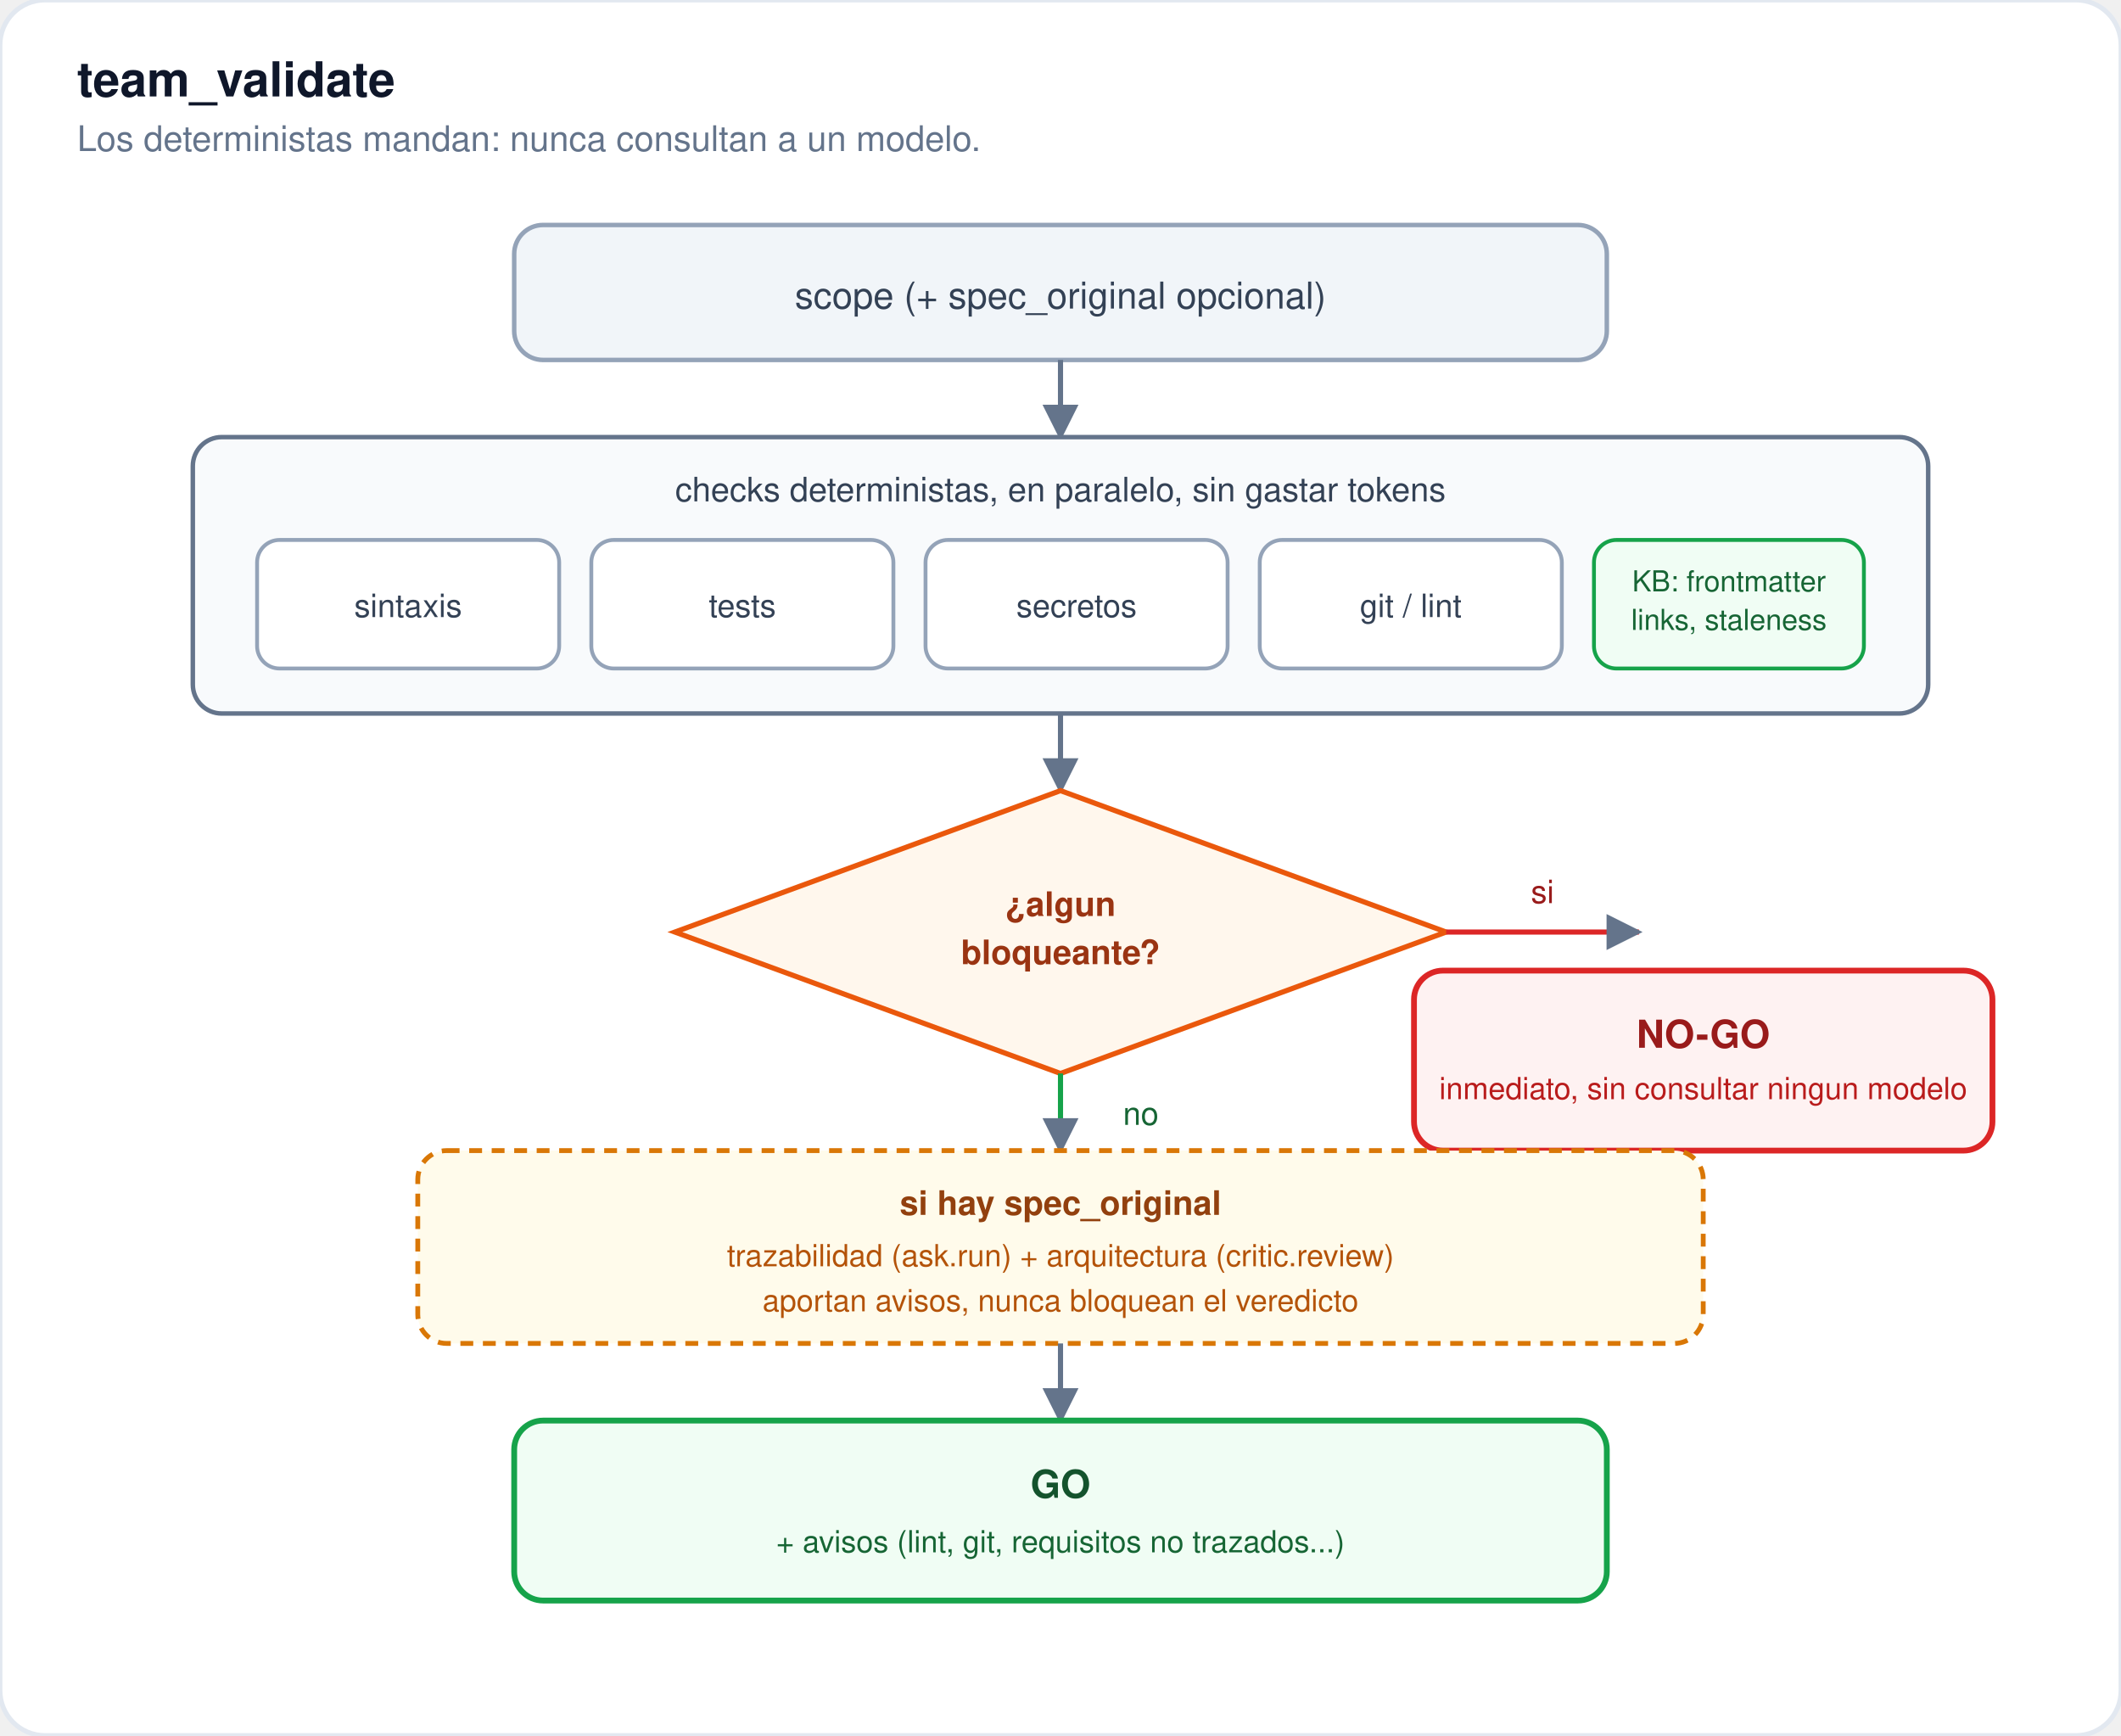
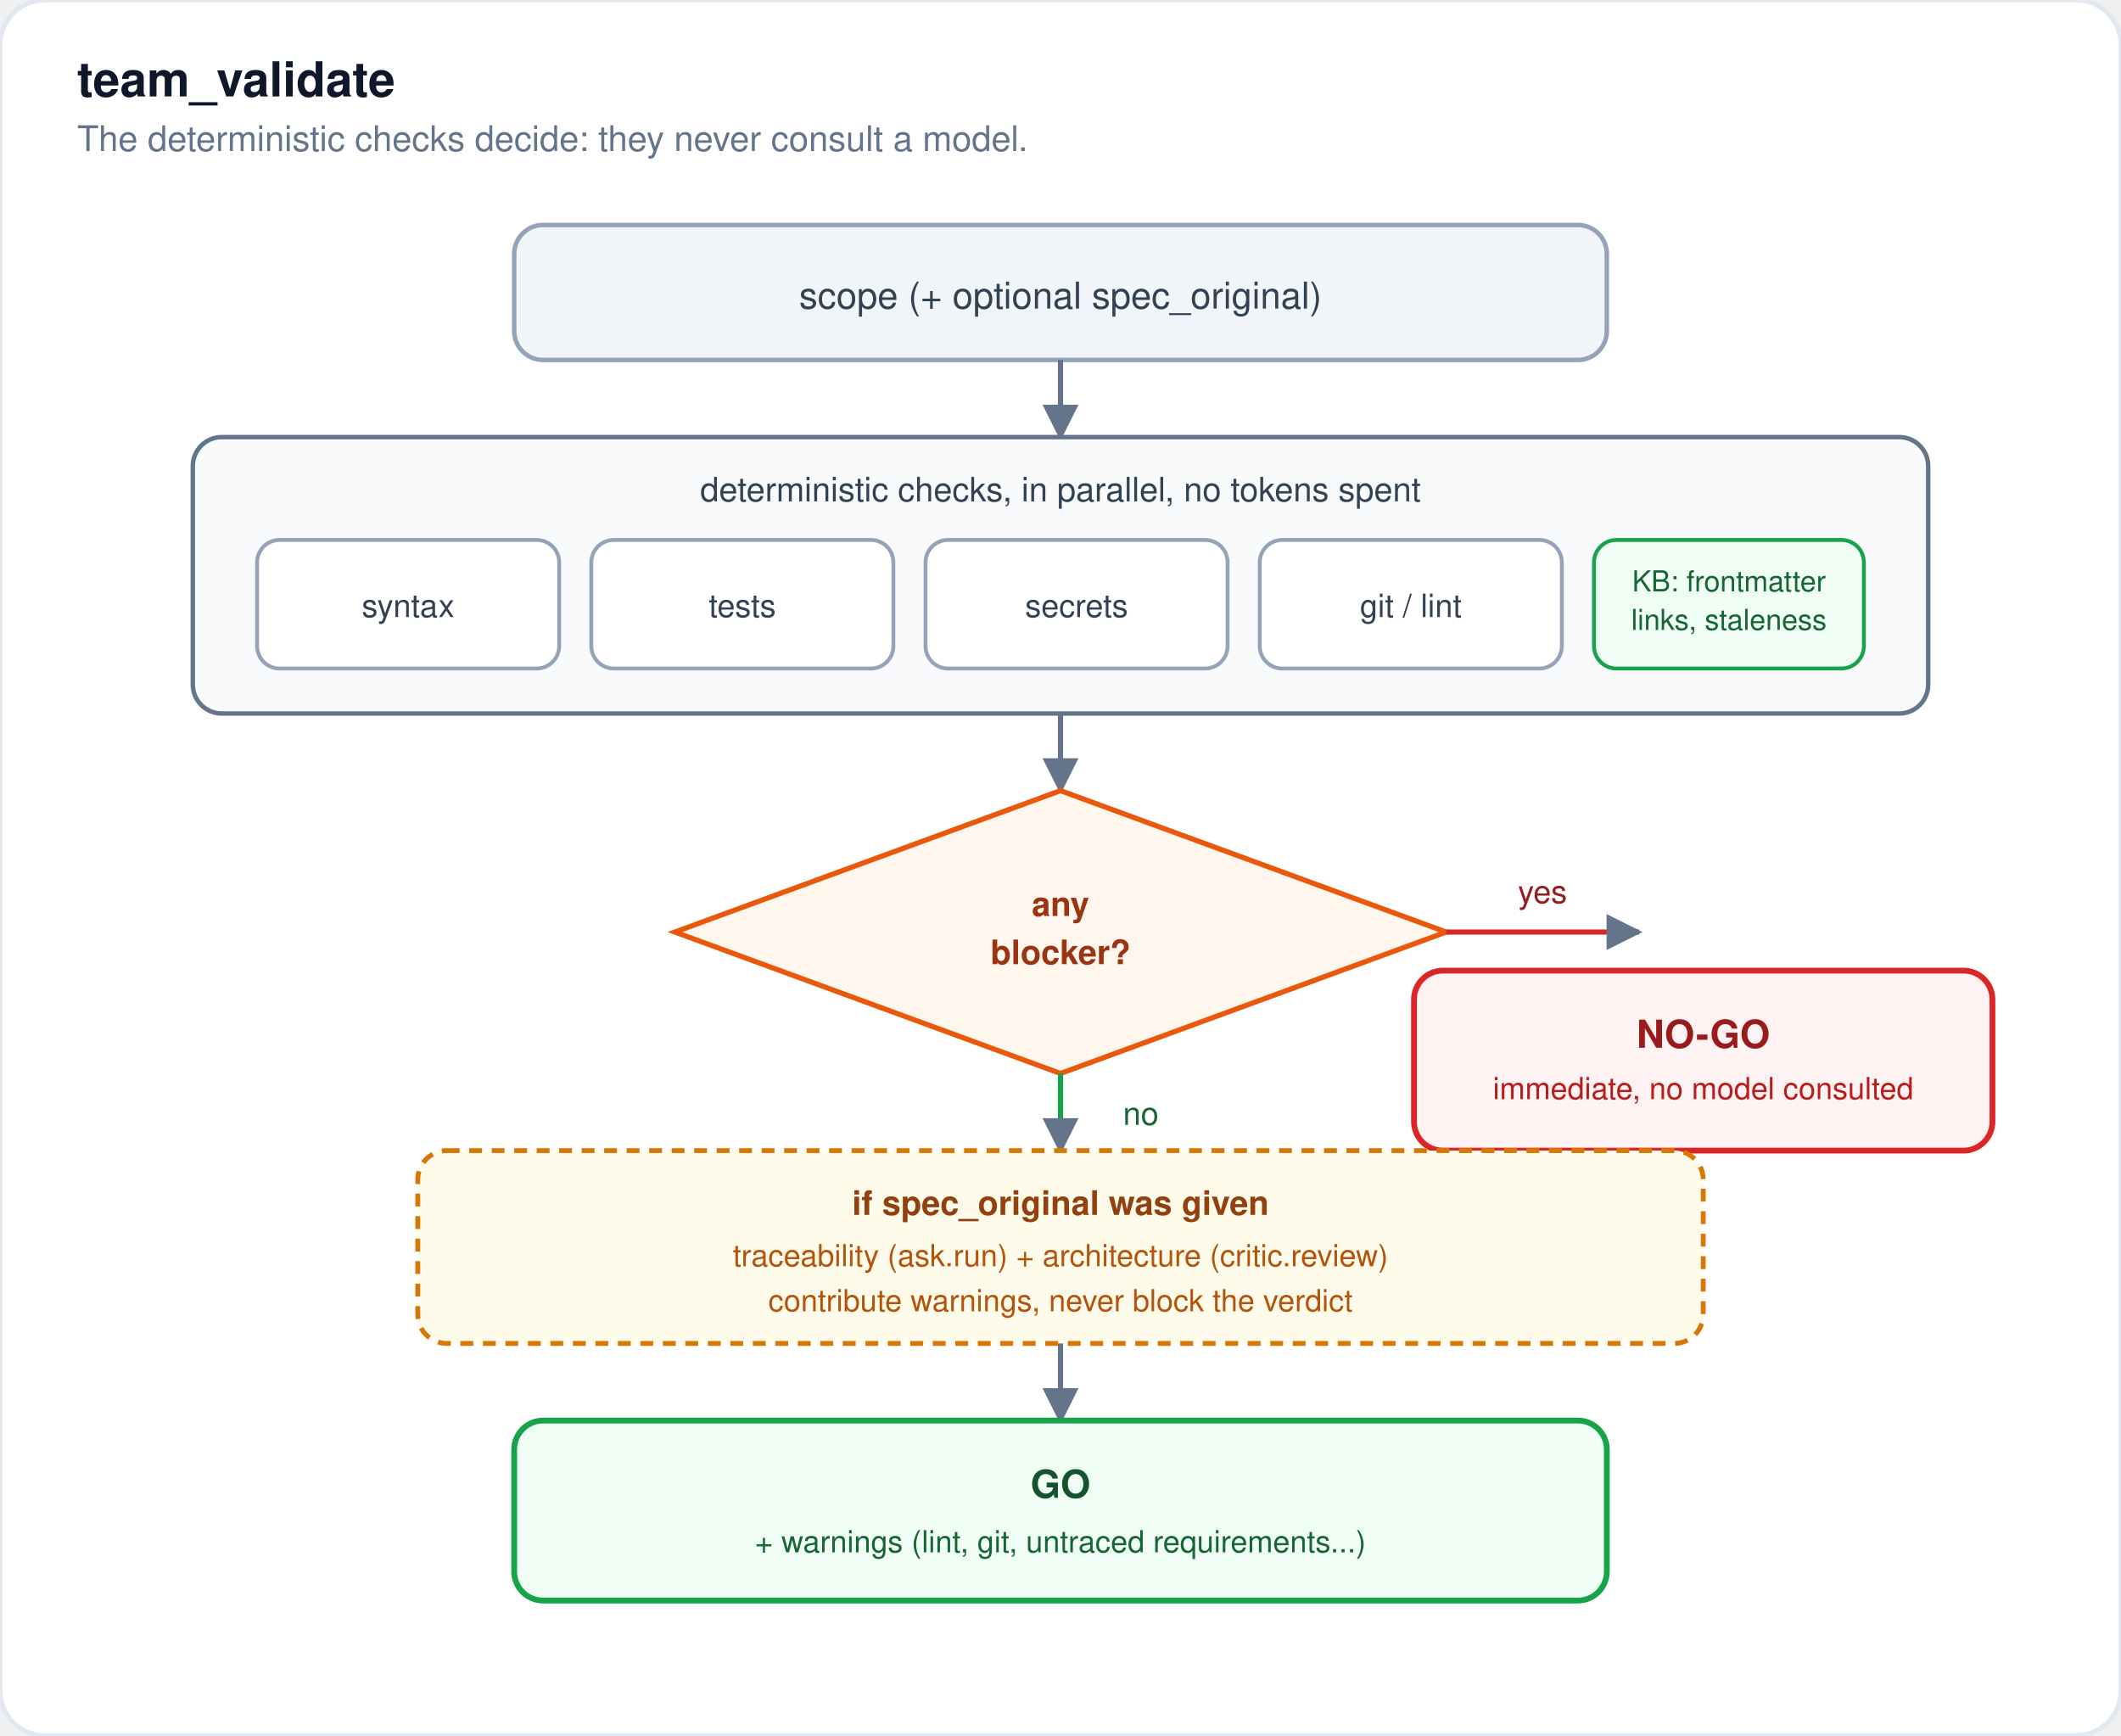
- <svg xmlns="http://www.w3.org/2000/svg" viewBox="0 0 660 540" role="img" aria-label="team_validate corre primero comprobaciones deterministas (sintaxis, tests, secretos); cualquiera en rojo fuerza NO-GO sin consultar a ningun modelo. Solo si todas pasan y hay spec_original entran trazabilidad de requisitos y revision de arquitectura, que aportan avisos, no bloqueantes.">
+ <svg xmlns="http://www.w3.org/2000/svg" viewBox="0 0 660 540" role="img" aria-label="team_validate first runs deterministic checks (syntax, tests, secrets); any of them failing forces a NO-GO with no model consulted. Only if all of them pass and spec_original was given does requirement traceability and architecture review run, contributing warnings rather than blockers.">
  <defs>
    <marker id="v1" viewBox="0 0 10 10" refX="9" refY="5" markerWidth="7" markerHeight="7" orient="auto-start-reverse">
      <path d="M0,0 L10,5 L0,10 z" fill="#64748b" />
    </marker>
  </defs>
  <rect x="0" y="0" width="660" height="540" rx="14" fill="#ffffff" stroke="#e2e8f0" stroke-width="1.5" />
  <text x="24" y="30" font-family="Segoe UI, Helvetica, Arial, sans-serif" font-size="15" font-weight="700" fill="#0f172a">team_validate</text>
-   <text x="24" y="47" font-family="Segoe UI, Helvetica, Arial, sans-serif" font-size="11" fill="#64748b">Los deterministas mandan: nunca consultan a un modelo.</text>
+   <text x="24" y="47" font-family="Segoe UI, Helvetica, Arial, sans-serif" font-size="11" fill="#64748b">The deterministic checks decide: they never consult a model.</text>
  <rect x="160" y="70" width="340" height="42" rx="9" fill="#f1f5f9" stroke="#94a3b8" stroke-width="1.4" />
-   <text x="330" y="96" text-anchor="middle" font-family="Segoe UI, Helvetica, Arial, sans-serif" font-size="11.5" fill="#334155">scope (+ spec_original opcional)</text>
+   <text x="330" y="96" text-anchor="middle" font-family="Segoe UI, Helvetica, Arial, sans-serif" font-size="11.5" fill="#334155">scope (+ optional spec_original)</text>
  <line x1="330" y1="112" x2="330" y2="136" stroke="#64748b" stroke-width="1.6" marker-end="url(#v1)" />
  <rect x="60" y="136" width="540" height="86" rx="9" fill="#f8fafc" stroke="#64748b" stroke-width="1.4" />
-   <text x="330" y="156" text-anchor="middle" font-family="Segoe UI, Helvetica, Arial, sans-serif" font-size="10.5" fill="#334155">checks deterministas, en paralelo, sin gastar tokens</text>
+   <text x="330" y="156" text-anchor="middle" font-family="Segoe UI, Helvetica, Arial, sans-serif" font-size="10.5" fill="#334155">deterministic checks, in parallel, no tokens spent</text>
  <rect x="80" y="168" width="94" height="40" rx="7" fill="#ffffff" stroke="#94a3b8" stroke-width="1.2" />
-   <text x="127" y="192" text-anchor="middle" font-family="Segoe UI, Helvetica, Arial, sans-serif" font-size="10" fill="#334155">sintaxis</text>
+   <text x="127" y="192" text-anchor="middle" font-family="Segoe UI, Helvetica, Arial, sans-serif" font-size="10" fill="#334155">syntax</text>
  <rect x="184" y="168" width="94" height="40" rx="7" fill="#ffffff" stroke="#94a3b8" stroke-width="1.2" />
  <text x="231" y="192" text-anchor="middle" font-family="Segoe UI, Helvetica, Arial, sans-serif" font-size="10" fill="#334155">tests</text>
  <rect x="288" y="168" width="94" height="40" rx="7" fill="#ffffff" stroke="#94a3b8" stroke-width="1.2" />
-   <text x="335" y="192" text-anchor="middle" font-family="Segoe UI, Helvetica, Arial, sans-serif" font-size="10" fill="#334155">secretos</text>
+   <text x="335" y="192" text-anchor="middle" font-family="Segoe UI, Helvetica, Arial, sans-serif" font-size="10" fill="#334155">secrets</text>
  <rect x="392" y="168" width="94" height="40" rx="7" fill="#ffffff" stroke="#94a3b8" stroke-width="1.2" />
  <text x="439" y="192" text-anchor="middle" font-family="Segoe UI, Helvetica, Arial, sans-serif" font-size="10" fill="#334155">git / lint</text>
  <rect x="496" y="168" width="84" height="40" rx="7" fill="#f0fdf4" stroke="#16a34a" stroke-width="1.2" />
  <text x="538" y="184" text-anchor="middle" font-family="Segoe UI, Helvetica, Arial, sans-serif" font-size="9" fill="#166534">KB: frontmatter</text>
  <text x="538" y="196" text-anchor="middle" font-family="Segoe UI, Helvetica, Arial, sans-serif" font-size="9" fill="#166534">links, staleness</text>
  <line x1="330" y1="222" x2="330" y2="246" stroke="#64748b" stroke-width="1.6" marker-end="url(#v1)" />
  <polygon points="330,246 450,290 330,334 210,290" fill="#fff7ed" stroke="#ea580c" stroke-width="1.6" />
-   <text x="330" y="285" text-anchor="middle" font-family="Segoe UI, Helvetica, Arial, sans-serif" font-size="10.5" font-weight="700" fill="#9a3412">¿algun</text>
-   <text x="330" y="300" text-anchor="middle" font-family="Segoe UI, Helvetica, Arial, sans-serif" font-size="10.5" font-weight="700" fill="#9a3412">bloqueante?</text>
+   <text x="330" y="285" text-anchor="middle" font-family="Segoe UI, Helvetica, Arial, sans-serif" font-size="10.5" font-weight="700" fill="#9a3412">any</text>
+   <text x="330" y="300" text-anchor="middle" font-family="Segoe UI, Helvetica, Arial, sans-serif" font-size="10.5" font-weight="700" fill="#9a3412">blocker?</text>
  <line x1="450" y1="290" x2="510" y2="290" stroke="#dc2626" stroke-width="1.6" marker-end="url(#v1)" />
-   <text x="480" y="281" text-anchor="middle" font-family="Segoe UI, Helvetica, Arial, sans-serif" font-size="10" fill="#991b1b">si</text>
+   <text x="480" y="281" text-anchor="middle" font-family="Segoe UI, Helvetica, Arial, sans-serif" font-size="10" fill="#991b1b">yes</text>
  <rect x="440" y="302" width="180" height="56" rx="9" fill="#fef2f2" stroke="#dc2626" stroke-width="1.8" />
  <text x="530" y="326" text-anchor="middle" font-family="Segoe UI, Helvetica, Arial, sans-serif" font-size="12" font-weight="700" fill="#991b1b">NO-GO</text>
-   <text x="530" y="342" text-anchor="middle" font-family="Segoe UI, Helvetica, Arial, sans-serif" font-size="9.5" fill="#b91c1c">inmediato, sin consultar ningun modelo</text>
+   <text x="530" y="342" text-anchor="middle" font-family="Segoe UI, Helvetica, Arial, sans-serif" font-size="9.5" fill="#b91c1c">immediate, no model consulted</text>
  <line x1="330" y1="334" x2="330" y2="358" stroke="#16a34a" stroke-width="1.6" marker-end="url(#v1)" />
  <text x="355" y="350" text-anchor="middle" font-family="Segoe UI, Helvetica, Arial, sans-serif" font-size="10" fill="#166534">no</text>
  <rect x="130" y="358" width="400" height="60" rx="9" fill="#fffbeb" stroke="#d97706" stroke-width="1.5" stroke-dasharray="4 3" />
-   <text x="330" y="378" text-anchor="middle" font-family="Segoe UI, Helvetica, Arial, sans-serif" font-size="10.5" font-weight="700" fill="#92400e">si hay spec_original</text>
-   <text x="330" y="394" text-anchor="middle" font-family="Segoe UI, Helvetica, Arial, sans-serif" font-size="9.5" fill="#b45309">trazabilidad (ask.run) + arquitectura (critic.review)</text>
-   <text x="330" y="408" text-anchor="middle" font-family="Segoe UI, Helvetica, Arial, sans-serif" font-size="9.5" fill="#b45309">aportan avisos, nunca bloquean el veredicto</text>
+   <text x="330" y="378" text-anchor="middle" font-family="Segoe UI, Helvetica, Arial, sans-serif" font-size="10.5" font-weight="700" fill="#92400e">if spec_original was given</text>
+   <text x="330" y="394" text-anchor="middle" font-family="Segoe UI, Helvetica, Arial, sans-serif" font-size="9.5" fill="#b45309">traceability (ask.run) + architecture (critic.review)</text>
+   <text x="330" y="408" text-anchor="middle" font-family="Segoe UI, Helvetica, Arial, sans-serif" font-size="9.5" fill="#b45309">contribute warnings, never block the verdict</text>
  <line x1="330" y1="418" x2="330" y2="442" stroke="#64748b" stroke-width="1.6" marker-end="url(#v1)" />
  <rect x="160" y="442" width="340" height="56" rx="9" fill="#f0fdf4" stroke="#16a34a" stroke-width="1.8" />
  <text x="330" y="466" text-anchor="middle" font-family="Segoe UI, Helvetica, Arial, sans-serif" font-size="12" font-weight="700" fill="#14532d">GO</text>
-   <text x="330" y="483" text-anchor="middle" font-family="Segoe UI, Helvetica, Arial, sans-serif" font-size="9.5" fill="#166534">+ avisos (lint, git, requisitos no trazados...)</text>
+   <text x="330" y="483" text-anchor="middle" font-family="Segoe UI, Helvetica, Arial, sans-serif" font-size="9.5" fill="#166534">+ warnings (lint, git, untraced requirements...)</text>
</svg>
